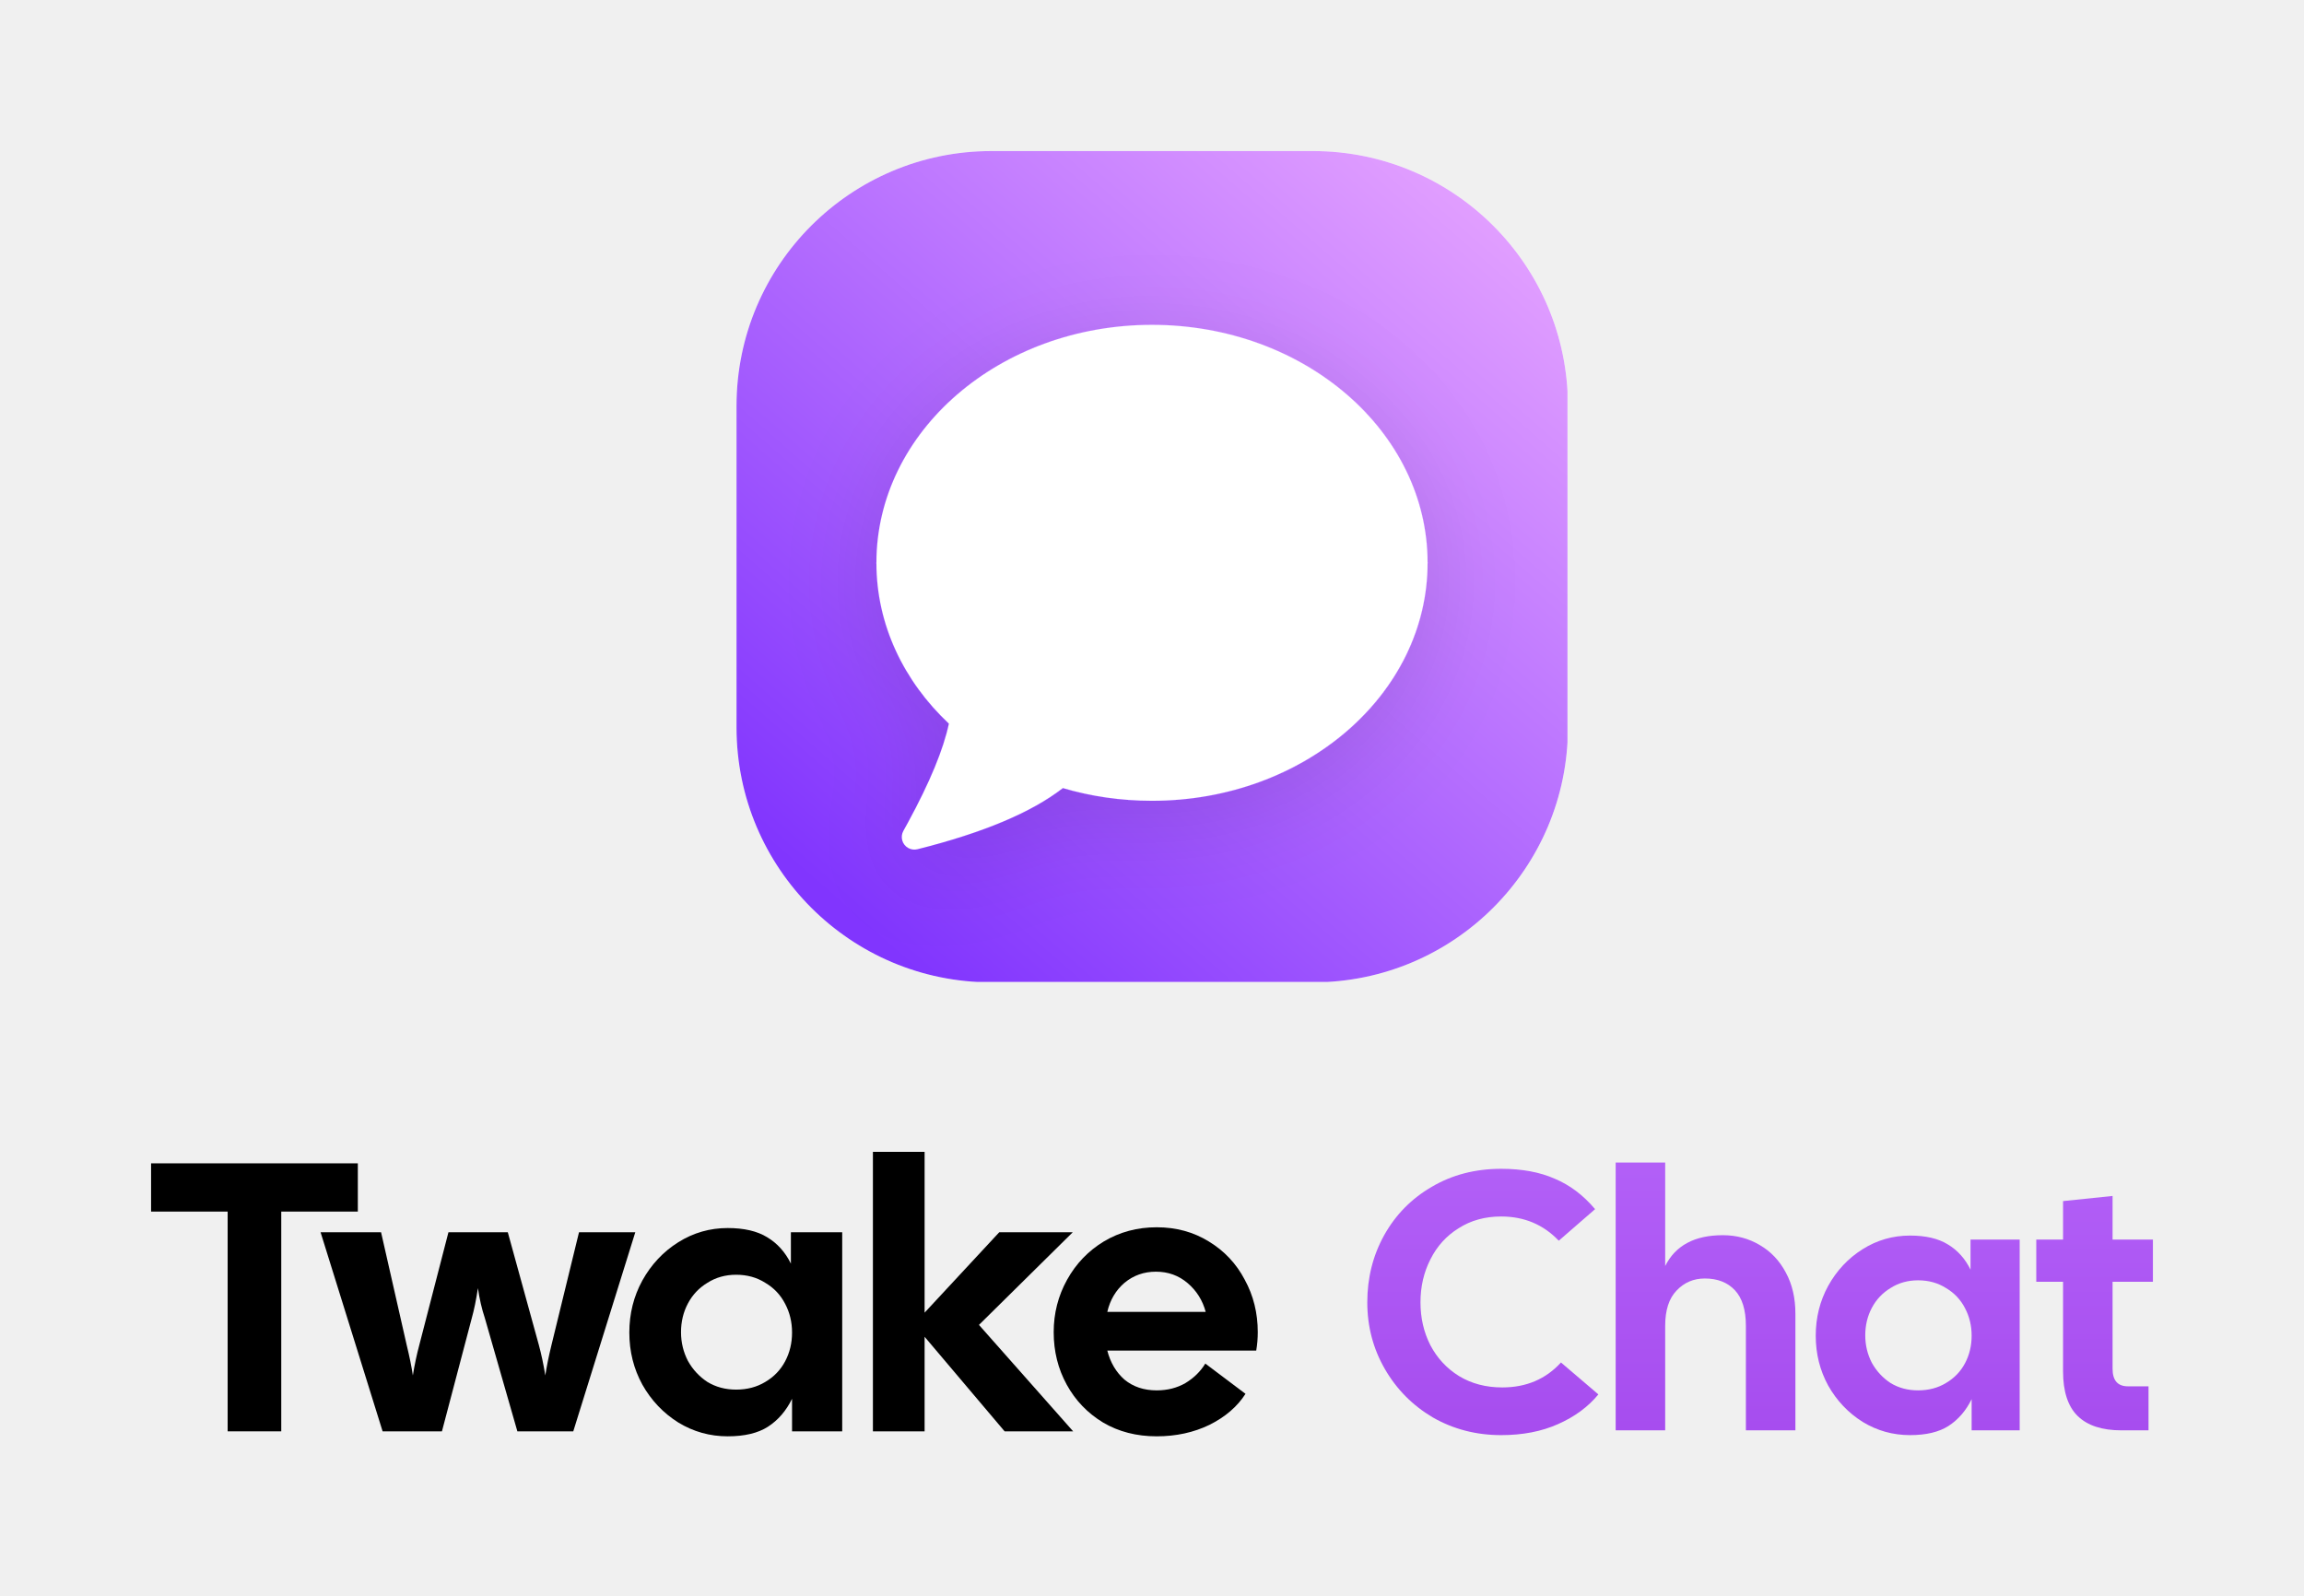
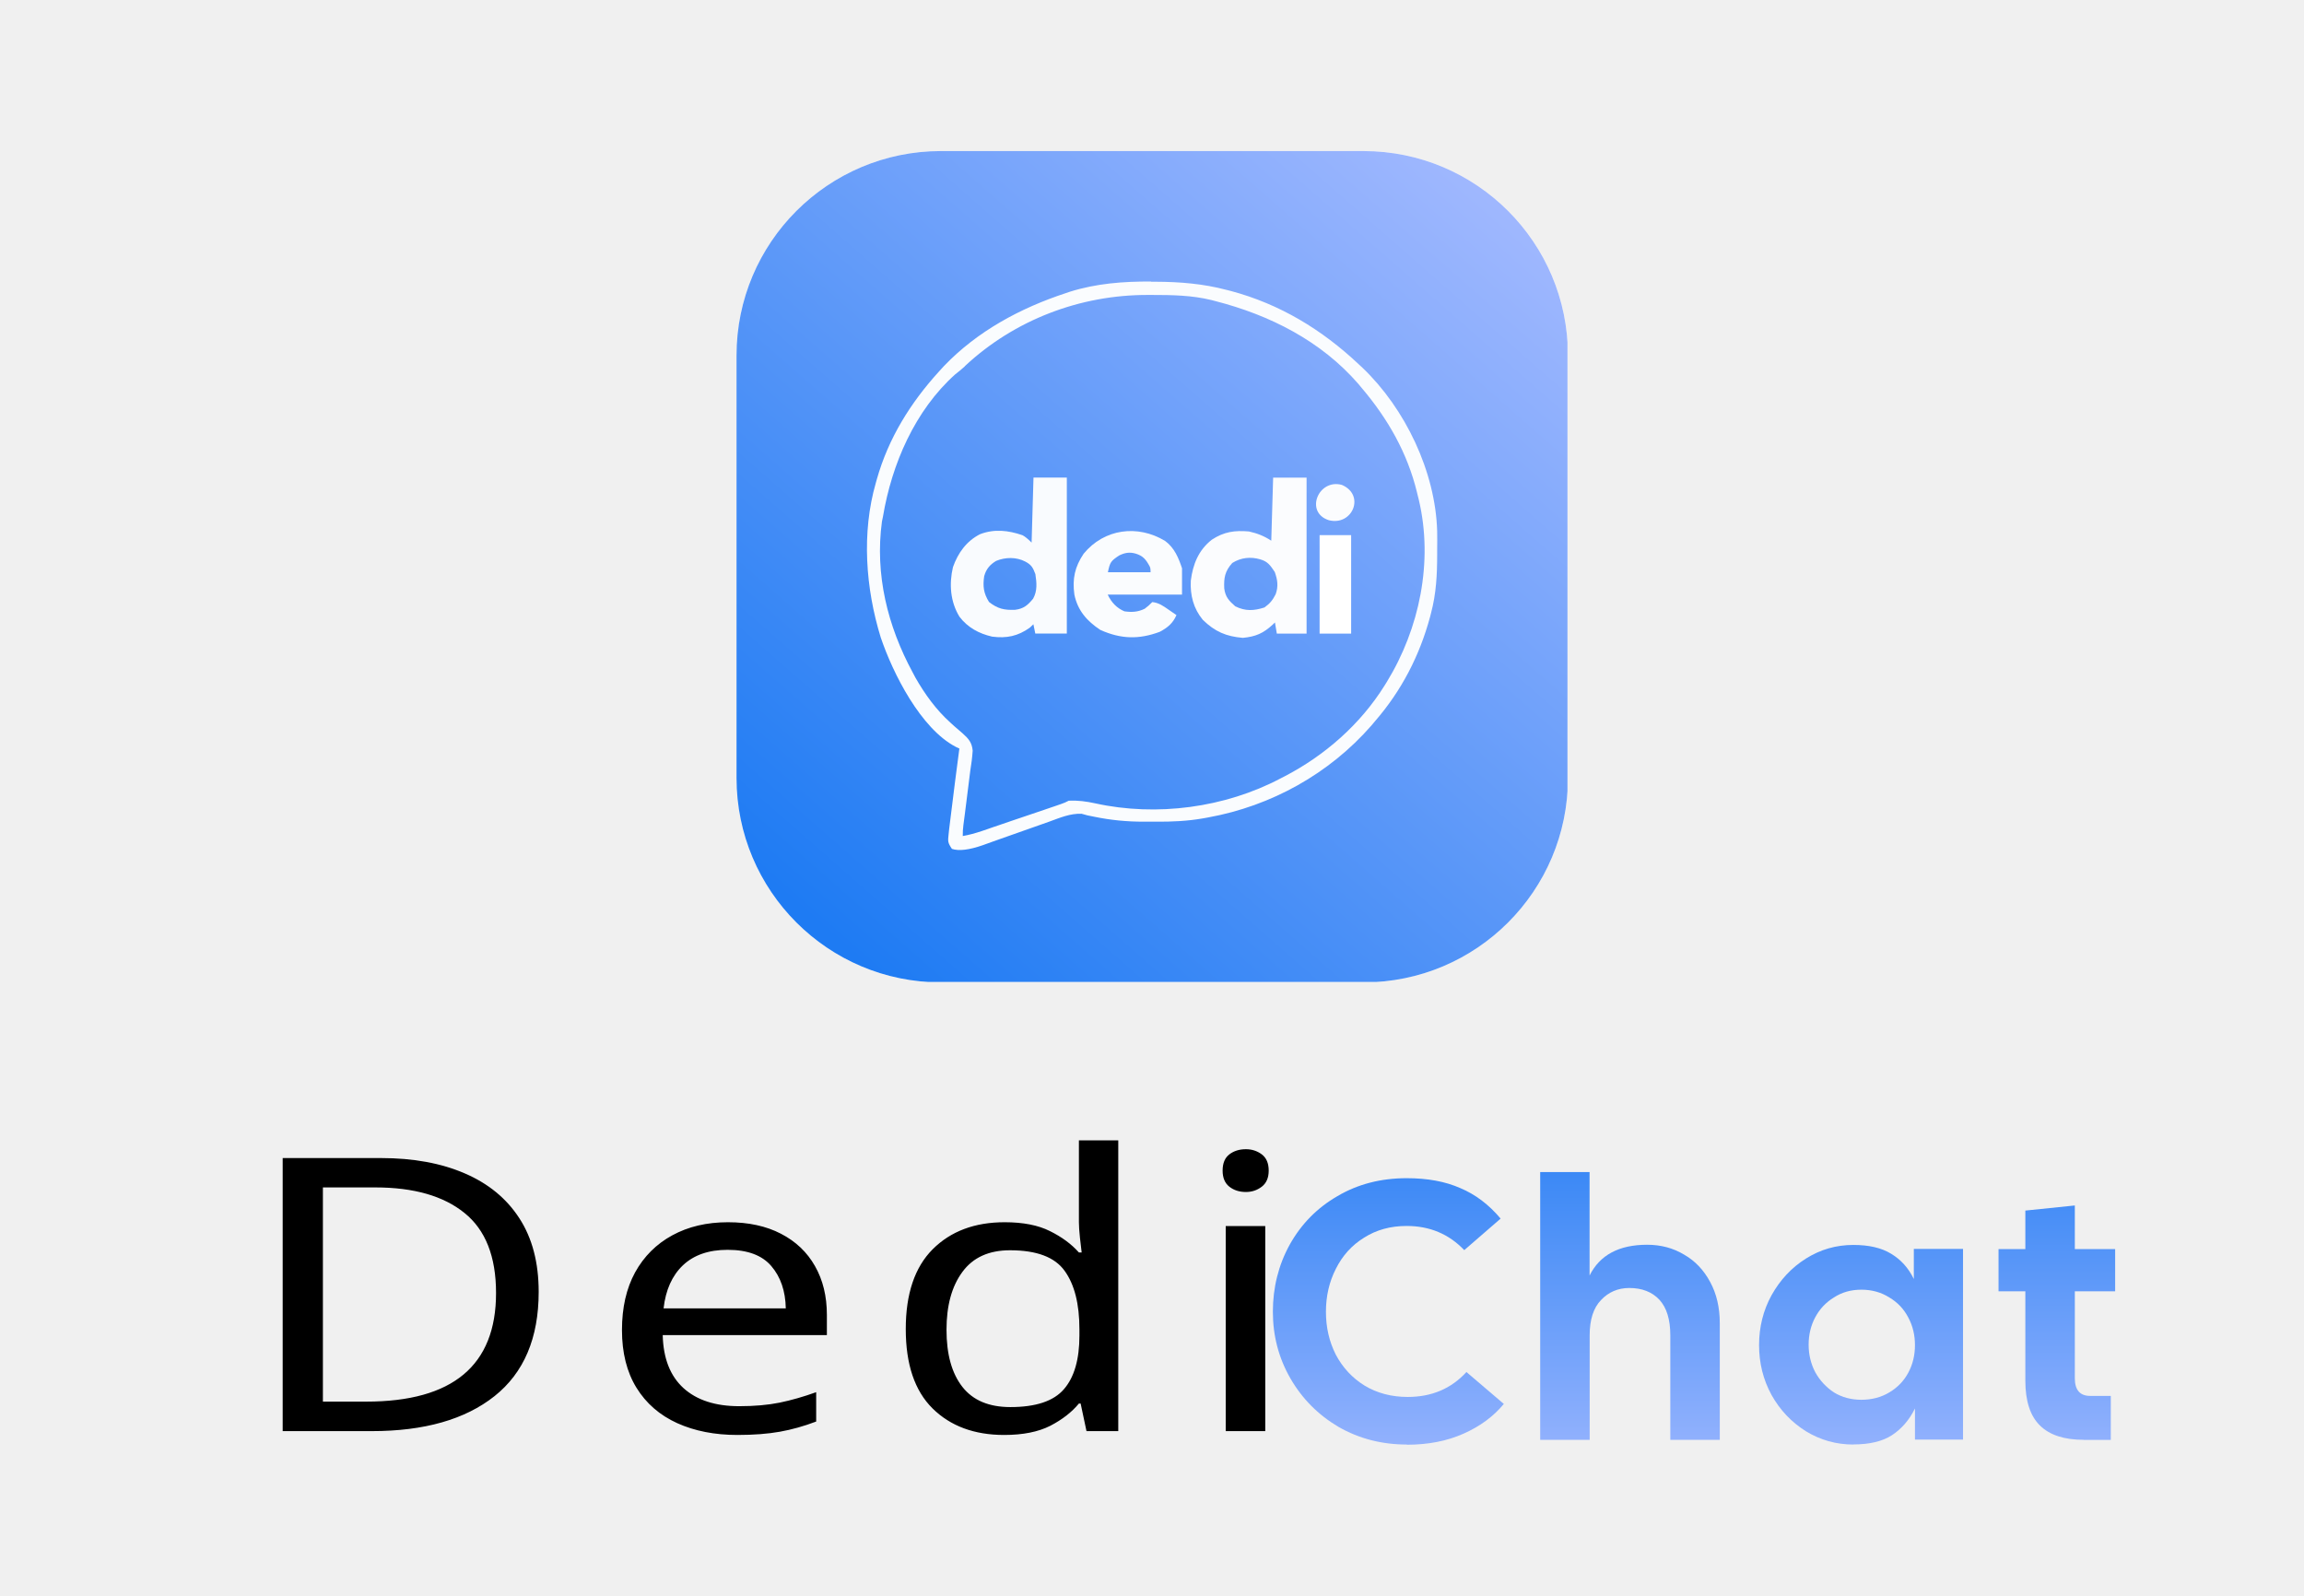
- <svg xmlns="http://www.w3.org/2000/svg" width="244" height="169" viewBox="0 0 244 169" fill="none">
-   <g clip-path="url(#clip0_58804_428)">
-     <rect x="78" y="16" width="88.047" height="88.047" rx="27" fill="white" />
-     <rect x="78" y="16" width="88.047" height="88.047" rx="27" fill="url(#paint0_linear_58804_428)" />
-     <g filter="url(#filter0_d_58804_428)">
-       <path d="M122 34.408C138.118 34.408 151.184 45.693 151.184 59.612C151.184 73.532 138.118 84.816 122 84.816C118.695 84.816 115.519 84.342 112.558 83.468C109.248 86.042 104.115 88.203 97.16 89.947C96.831 90.03 96.483 89.984 96.186 89.818C95.543 89.46 95.313 88.647 95.672 88.004L96.169 87.101C98.479 82.851 99.92 79.366 100.493 76.645C95.725 72.16 92.816 66.18 92.816 59.612C92.816 45.693 105.882 34.408 122 34.408Z" fill="white" />
+ <svg xmlns="http://www.w3.org/2000/svg" xmlns:xlink="http://www.w3.org/1999/xlink" id="Layer_1" version="1.1" viewBox="0 0 244 169">
+   <defs>
+     <style>
+       .st0 {
+         fill: url(#linear-gradient2);
+       }
+ 
+       .st1 {
+         fill: #fff;
+       }
+ 
+       .st2 {
+         fill: url(#linear-gradient1);
+       }
+ 
+       .st3 {
+         fill: #fafcfe;
+       }
+ 
+       .st4 {
+         fill: none;
+       }
+ 
+       .st5 {
+         fill: url(#linear-gradient4);
+       }
+ 
+       .st6 {
+         fill: url(#linear-gradient3);
+       }
+ 
+       .st7 {
+         font-family: FranklinGothic-Medium, 'Franklin Gothic Medium';
+         font-size: 40.52px;
+         font-weight: 500;
+         letter-spacing: .07em;
+       }
+ 
+       .st8 {
+         fill: #fbfcfe;
+       }
+ 
+       .st9 {
+         fill: url(#linear-gradient);
+       }
+ 
+       .st10 {
+         fill: #f9fbfe;
+       }
+ 
+       .st11 {
+         clip-path: url(#clippath);
+       }
+     </style>
+     <linearGradient id="linear-gradient" x1="147.04" y1="55.69" x2="147.04" y2="8.66" gradientTransform="translate(0 170) scale(1 -1)" gradientUnits="userSpaceOnUse">
+       <stop offset="0" stop-color="#1e7bf3" />
+       <stop offset=".99" stop-color="#a9bcff" />
+     </linearGradient>
+     <linearGradient id="linear-gradient1" x1="172.62" x2="172.62" xlink:href="#linear-gradient" />
+     <linearGradient id="linear-gradient2" x1="197.09" x2="197.09" xlink:href="#linear-gradient" />
+     <linearGradient id="linear-gradient3" x1="217.82" x2="217.82" xlink:href="#linear-gradient" />
+     <clipPath id="clippath">
+       <rect class="st4" x="78" y="16" width="88" height="88" />
+     </clipPath>
+     <linearGradient id="linear-gradient4" x1="87.9" y1="70.98" x2="162.92" y2="156.71" xlink:href="#linear-gradient" />
+   </defs>
+   <path class="st9" d="M148.98,153c-2.64,0-5.05-.62-7.23-1.87-2.15-1.27-3.85-2.98-5.09-5.13-1.24-2.15-1.86-4.51-1.86-7.07s.6-4.96,1.79-7.11c1.22-2.18,2.9-3.89,5.05-5.13,2.15-1.27,4.6-1.9,7.34-1.9,2.2,0,4.09.35,5.67,1.05,1.6.67,3.03,1.75,4.27,3.23l-3.85,3.34c-1.63-1.71-3.67-2.56-6.1-2.56-1.71,0-3.21.41-4.51,1.24-1.3.8-2.29,1.9-2.99,3.3-.7,1.37-1.05,2.89-1.05,4.55s.35,3.17,1.05,4.55c.73,1.37,1.74,2.46,3.03,3.26,1.32.8,2.85,1.21,4.58,1.21,2.54,0,4.61-.88,6.22-2.64l3.96,3.38c-1.09,1.32-2.51,2.37-4.27,3.15-1.74.78-3.74,1.17-6.02,1.17Z" />
+   <path class="st2" d="M163.1,124.14h5.24v10.96c1.09-2.18,3.12-3.26,6.1-3.26,1.45,0,2.76.35,3.92,1.05,1.17.67,2.09,1.65,2.76,2.91.67,1.24,1.01,2.69,1.01,4.35v12.35h-5.24v-11.07c0-1.68-.39-2.94-1.16-3.77-.78-.83-1.84-1.24-3.19-1.24-1.19,0-2.19.43-2.99,1.28-.8.83-1.2,2.07-1.2,3.73v11.07h-5.24v-28.36Z" />
+   <path class="st0" d="M196.27,153c-1.81,0-3.48-.47-5.01-1.4-1.53-.96-2.75-2.24-3.65-3.85-.88-1.61-1.32-3.37-1.32-5.28s.44-3.68,1.32-5.28c.91-1.63,2.12-2.93,3.65-3.89,1.53-.96,3.2-1.44,5.01-1.44,1.66,0,2.99.31,4,.93,1.04.62,1.84,1.51,2.41,2.68v-3.19h5.21v20.2h-5.09v-3.3c-.6,1.22-1.41,2.16-2.45,2.84-1.01.65-2.37.97-4.08.97ZM191.54,142.43c0,1.04.23,2.01.7,2.91.49.88,1.15,1.59,1.98,2.14.85.52,1.83.78,2.91.78s2.1-.26,2.95-.78c.88-.52,1.55-1.22,2.02-2.1.47-.88.7-1.85.7-2.91s-.23-2.03-.7-2.91c-.47-.91-1.14-1.62-2.02-2.14-.85-.54-1.84-.82-2.95-.82s-2.06.27-2.91.82c-.85.52-1.51,1.22-1.98,2.1s-.7,1.85-.7,2.91Z" />
+   <path class="st6" d="M220.66,152.5c-2.05,0-3.59-.5-4.62-1.51-1.03-1.01-1.55-2.59-1.55-4.74v-9.48h-2.84v-4.47h2.84v-4.08l5.24-.54v4.62h4.27v4.47h-4.27v9.21c0,1.24.54,1.87,1.63,1.87h2.18v4.66h-2.88Z" />
+   <g class="st11">
+     <g>
+       <rect class="st1" x="78" y="16" width="88.05" height="88.05" rx="21.65" ry="21.65" />
+       <rect class="st5" x="78" y="16" width="88.05" height="88.05" rx="21.65" ry="21.65" />
+       <path class="st3" d="M121.9,29.84q.24,0,.48,0c2.58.01,5.04.21,7.54.87.14.04.28.07.43.11,5.18,1.38,9.66,4.1,13.54,7.76q.2.18.4.37c4.54,4.34,7.73,11.02,7.91,17.31.01.68.01,1.36,0,2.04q0,.21,0,.43c0,2.12-.1,4.15-.65,6.21-.03.13-.07.26-.1.39-1.1,4.09-3.02,7.81-5.8,11.02-.14.16-.27.32-.41.49-4.46,5.11-10.61,8.53-17.29,9.74-.18.03-.36.07-.55.1-1.66.29-3.28.36-4.96.35-.44,0-.88,0-1.32,0-1.78,0-3.47-.16-5.22-.52-.25-.05-.49-.1-.74-.15-.2-.06-.41-.11-.62-.17-1.21-.04-2.25.41-3.38.82-.25.09-.51.18-.76.27-.81.28-1.61.57-2.41.85-.93.33-1.86.66-2.8.99-.37.13-.74.26-1.11.4q-2.18.76-3.27.39c-.45-.67-.43-.79-.35-1.56.02-.21.04-.42.07-.64.19-1.58.39-3.16.59-4.74.05-.36.09-.72.14-1.08.11-.87.23-1.74.34-2.61-.12-.06-.24-.12-.37-.17-3.73-1.94-6.67-7.79-7.96-11.6-1.6-5.2-2.04-11.08-.52-16.36.04-.13.07-.26.11-.39,1.23-4.35,3.56-8.09,6.58-11.41.17-.18.33-.37.51-.56,3.55-3.71,8.1-6.16,12.94-7.75.14-.05.27-.09.41-.14,2.8-.88,5.69-1.1,8.61-1.08ZM102.19,38.79q-.41.38-1.02.85c-4.28,3.83-6.73,9.52-7.66,15.07-.04.18-.07.35-.11.53-.76,5.61.6,11.08,3.26,15.99.1.18.19.36.29.55,1,1.75,2.19,3.4,3.69,4.75.14.13.29.26.44.4.29.26.58.51.87.75.63.57.98.96,1.06,1.83-.05.73-.14,1.44-.26,2.16-.03.27-.07.53-.1.8-.1.83-.2,1.65-.31,2.48-.06.42-.11.85-.16,1.27-.05.38-.1.76-.15,1.14q-.08.6-.07,1.19c.69-.12,1.33-.3,1.99-.52.2-.07.39-.13.59-.2.21-.07.42-.14.63-.22.22-.07.43-.15.65-.22.46-.16.91-.31,1.37-.47.7-.24,1.4-.48,2.1-.71.44-.15.88-.3,1.33-.45.21-.07.42-.14.64-.22.19-.07.39-.13.59-.2.17-.06.34-.12.52-.18q.42-.14.81-.35c.99-.05,1.85.07,2.82.28,6.49,1.43,13.74.46,19.61-2.64.13-.07.25-.13.39-.2,4.29-2.22,8.06-5.52,10.63-9.64.08-.12.15-.25.23-.37,3.48-5.67,4.94-12.76,3.4-19.29-.03-.13-.06-.26-.1-.4-.03-.13-.06-.27-.1-.41-1.01-4.15-3.06-7.75-5.81-11-.13-.15-.26-.31-.39-.47-3.95-4.56-9.38-7.3-15.15-8.78-.14-.04-.28-.07-.42-.11-2.08-.51-4.19-.54-6.32-.54-.13,0-.27,0-.4,0-7.18-.02-14.15,2.64-19.4,7.55Z" />
+       <path class="st1" d="M139.75,56.68h3.34v10.43h-3.34v-10.43Z" />
+       <path class="st8" d="M134.83,50.58c-.07,2.27-.13,4.48-.2,6.69-.75-.5-1.48-.78-2.36-.98-1.52-.13-2.65.03-3.93.87-1.41,1.1-2.01,2.6-2.23,4.34-.08,1.54.28,2.95,1.27,4.15,1.28,1.25,2.47,1.76,4.24,1.91,1.36-.13,2.16-.48,3.15-1.39.09-.08.17-.16.25-.24.07.4.13.79.2,1.18h3.15v-16.52h-3.54ZM135.09,62.95c-.32.63-.6.97-1.18,1.39-1.12.36-2.02.41-3.09-.12-.67-.59-1.05-.99-1.17-1.9-.05-1.12.07-1.82.85-2.69.92-.58,1.94-.68,2.95-.39.81.23,1.08.64,1.55,1.34.3.84.4,1.52.09,2.38Z" />
+       <path class="st10" d="M109.45,50.58c-.07,2.34-.13,4.61-.2,6.89q-.59-.59-.96-.78c-1.5-.52-2.99-.69-4.5-.11-1.44.73-2.34,1.99-2.87,3.49-.42,1.79-.28,3.67.69,5.25.87,1.15,2.07,1.79,3.46,2.11,1.53.2,2.73-.05,3.99-.95.13-.12.26-.24.38-.36.07.33.13.66.2.98h3.34v-16.52h-3.54ZM109.41,63.41c-.57.69-1,1.07-1.92,1.18-1.16.04-1.83-.11-2.75-.83-.58-.93-.67-1.68-.51-2.74.21-.75.6-1.21,1.26-1.61.99-.41,2.14-.42,3.07.06.66.34.83.64,1.09,1.34.14.92.22,1.77-.24,2.6Z" />
+       <path class="st8" d="M142.11,51.36c2.5,1.07,1.13,4.37-1.38,3.74-2.59-.83-1.11-4.43,1.38-3.74Z" />
+       <path class="st3" d="M125.19,60.22c-.38-1.14-.81-2.2-1.81-2.93-2.89-1.75-6.44-1.3-8.62,1.36-.94,1.4-1.21,2.66-.98,4.33.35,1.69,1.33,2.8,2.75,3.74,2.17.97,4.07,1.03,6.29.2.83-.44,1.39-.9,1.77-1.77-.12-.09-.24-.17-.36-.25-.16-.11-.32-.22-.48-.33-.56-.39-1.03-.73-1.72-.8q-.38.4-.81.71c-.73.35-1.36.38-2.14.27q-1.17-.49-1.77-1.77h7.87v-2.75ZM121.85,60.61h-4.52c.22-1.08.32-1.19,1.18-1.77.6-.3,1.13-.39,1.77-.2.78.24,1.08.62,1.48,1.36.09.17.09.41.09.61Z" />
    </g>
  </g>
-   <path d="M158.979 152.003C156.338 152.003 153.929 151.381 151.754 150.138C149.604 148.868 147.908 147.159 146.665 145.009C145.422 142.859 144.8 140.502 144.8 137.938C144.8 135.348 145.396 132.978 146.587 130.828C147.804 128.652 149.488 126.943 151.637 125.7C153.787 124.431 156.234 123.796 158.979 123.796C161.18 123.796 163.071 124.146 164.651 124.845C166.256 125.518 167.681 126.593 168.924 128.07L165.078 131.411C163.446 129.701 161.413 128.847 158.979 128.847C157.27 128.847 155.768 129.261 154.473 130.09C153.178 130.893 152.181 131.994 151.482 133.392C150.782 134.765 150.433 136.28 150.433 137.938C150.433 139.596 150.782 141.111 151.482 142.484C152.207 143.857 153.217 144.944 154.512 145.747C155.833 146.55 157.36 146.952 159.096 146.952C161.634 146.952 163.705 146.071 165.311 144.31L169.273 147.69C168.186 149.011 166.761 150.06 165 150.837C163.265 151.614 161.258 152.003 158.979 152.003Z" fill="url(#paint1_linear_58804_428)" />
-   <path d="M171.104 123.135H176.348V134.092C177.436 131.916 179.469 130.828 182.447 130.828C183.897 130.828 185.205 131.178 186.37 131.877C187.536 132.551 188.455 133.522 189.128 134.791C189.802 136.034 190.138 137.485 190.138 139.143V151.497H184.894V140.425C184.894 138.741 184.506 137.485 183.729 136.656C182.952 135.827 181.89 135.413 180.543 135.413C179.352 135.413 178.355 135.84 177.552 136.695C176.749 137.524 176.348 138.767 176.348 140.425V151.497H171.104V123.135Z" fill="url(#paint2_linear_58804_428)" />
-   <path d="M202.275 152.003C200.462 152.003 198.792 151.536 197.264 150.604C195.736 149.646 194.519 148.363 193.612 146.758C192.732 145.152 192.292 143.39 192.292 141.474C192.292 139.557 192.732 137.796 193.612 136.19C194.519 134.558 195.736 133.263 197.264 132.305C198.792 131.346 200.462 130.867 202.275 130.867C203.933 130.867 205.266 131.178 206.276 131.8C207.312 132.421 208.115 133.315 208.685 134.48V131.294H213.89V151.497H208.802V148.195C208.206 149.412 207.39 150.358 206.354 151.031C205.344 151.679 203.985 152.003 202.275 152.003ZM197.536 141.435C197.536 142.471 197.769 143.442 198.235 144.349C198.727 145.229 199.388 145.942 200.216 146.486C201.071 147.004 202.042 147.263 203.13 147.263C204.244 147.263 205.228 147.004 206.082 146.486C206.963 145.968 207.636 145.268 208.102 144.388C208.568 143.507 208.802 142.536 208.802 141.474C208.802 140.412 208.568 139.44 208.102 138.56C207.636 137.653 206.963 136.941 206.082 136.423C205.228 135.879 204.244 135.607 203.13 135.607C202.042 135.607 201.071 135.879 200.216 136.423C199.362 136.941 198.701 137.64 198.235 138.521C197.769 139.402 197.536 140.373 197.536 141.435Z" fill="url(#paint3_linear_58804_428)" />
-   <path d="M224.659 151.497C222.613 151.497 221.072 150.992 220.036 149.982C219.001 148.972 218.483 147.392 218.483 145.242V135.762H215.647V131.294H218.483V127.215L223.727 126.671V131.294H228V135.762H223.727V144.97C223.727 146.214 224.271 146.835 225.358 146.835H227.534V151.497H224.659Z" fill="url(#paint4_linear_58804_428)" />
-   <path d="M24.109 128.326H16V123.217H37.895V128.326H29.786V151.603H24.109V128.326Z" fill="black" />
-   <path d="M33.95 130.516H40.356L43.073 142.479C43.37 143.695 43.587 144.763 43.722 145.682C43.911 144.52 44.141 143.438 44.411 142.438L47.492 130.516H53.777L57.061 142.438C57.332 143.438 57.561 144.52 57.751 145.682C57.886 144.763 58.102 143.695 58.399 142.479L61.319 130.516H67.279L60.711 151.603H54.791L51.344 139.599C51.02 138.626 50.777 137.572 50.614 136.436C50.425 137.68 50.209 138.734 49.966 139.599L46.803 151.603H40.519L33.95 130.516Z" fill="black" />
-   <path d="M77.068 152.13C75.176 152.13 73.433 151.643 71.838 150.67C70.243 149.67 68.973 148.332 68.027 146.656C67.108 144.979 66.648 143.141 66.648 141.14C66.648 139.14 67.108 137.302 68.027 135.625C68.973 133.922 70.243 132.571 71.838 131.57C73.433 130.57 75.176 130.07 77.068 130.07C78.798 130.07 80.19 130.394 81.245 131.043C82.326 131.692 83.164 132.625 83.758 133.841V130.516H89.192V151.603H83.88V148.156C83.258 149.427 82.407 150.413 81.326 151.116C80.272 151.792 78.852 152.13 77.068 152.13ZM72.122 141.1C72.122 142.181 72.365 143.195 72.852 144.141C73.365 145.06 74.054 145.804 74.919 146.372C75.811 146.912 76.825 147.183 77.96 147.183C79.123 147.183 80.15 146.912 81.042 146.372C81.961 145.831 82.664 145.101 83.15 144.182C83.637 143.263 83.88 142.249 83.88 141.14C83.88 140.032 83.637 139.018 83.15 138.099C82.664 137.153 81.961 136.409 81.042 135.869C80.15 135.301 79.123 135.017 77.96 135.017C76.825 135.017 75.811 135.301 74.919 135.869C74.027 136.409 73.338 137.139 72.852 138.059C72.365 138.978 72.122 139.991 72.122 141.1Z" fill="black" />
-   <path d="M97.918 141.587V151.603H92.444V122H97.918V139.032L105.824 130.516H113.609L103.675 140.329L113.65 151.603H106.392L97.918 141.587Z" fill="black" />
-   <path d="M122.496 152.13C120.361 152.13 118.469 151.643 116.82 150.67C115.171 149.67 113.887 148.332 112.968 146.656C112.049 144.979 111.589 143.127 111.589 141.1C111.589 139.099 112.062 137.247 113.009 135.544C113.955 133.841 115.252 132.489 116.901 131.489C118.577 130.489 120.442 129.989 122.496 129.989C124.551 129.989 126.389 130.489 128.011 131.489C129.66 132.489 130.93 133.841 131.822 135.544C132.741 137.22 133.201 139.072 133.201 141.1C133.201 141.776 133.146 142.425 133.038 143.046H117.266C117.59 144.317 118.198 145.344 119.09 146.128C120.01 146.885 121.145 147.264 122.496 147.264C123.632 147.264 124.645 147.007 125.537 146.493C126.429 145.953 127.132 145.263 127.646 144.425L131.903 147.629C131.038 148.98 129.768 150.075 128.092 150.913C126.416 151.724 124.551 152.13 122.496 152.13ZM127.686 138.951C127.362 137.734 126.727 136.72 125.781 135.909C124.835 135.098 123.713 134.693 122.415 134.693C121.145 134.693 120.037 135.085 119.09 135.869C118.171 136.653 117.563 137.68 117.266 138.951H127.686Z" fill="black" />
-   <defs>
-     <filter id="filter0_d_58804_428" x="82.816" y="26.408" width="78.367" height="75.579" filterUnits="userSpaceOnUse" color-interpolation-filters="sRGB">
-       <feFlood flood-opacity="0" result="BackgroundImageFix" />
-       <feColorMatrix in="SourceAlpha" type="matrix" values="0 0 0 0 0 0 0 0 0 0 0 0 0 0 0 0 0 0 127 0" result="hardAlpha" />
-       <feOffset dy="2" />
-       <feGaussianBlur stdDeviation="5" />
-       <feComposite in2="hardAlpha" operator="out" />
-       <feColorMatrix type="matrix" values="0 0 0 0 0 0 0 0 0 0 0 0 0 0 0 0 0 0 0.1 0" />
-       <feBlend mode="normal" in2="BackgroundImageFix" result="effect1_dropShadow_58804_428" />
-       <feBlend mode="normal" in="SourceGraphic" in2="effect1_dropShadow_58804_428" result="shape" />
-     </filter>
-     <linearGradient id="paint0_linear_58804_428" x1="89.898" y1="96.816" x2="160.612" y2="16" gradientUnits="userSpaceOnUse">
-       <stop stop-color="#8135FE" />
-       <stop offset="1" stop-color="#E8A6FF" />
-     </linearGradient>
-     <linearGradient id="paint1_linear_58804_428" x1="186.486" y1="113.307" x2="186.486" y2="160.336" gradientUnits="userSpaceOnUse">
-       <stop stop-color="#B666FA" />
-       <stop offset="1" stop-color="#A347EC" />
-     </linearGradient>
-     <linearGradient id="paint2_linear_58804_428" x1="186.486" y1="113.307" x2="186.486" y2="160.336" gradientUnits="userSpaceOnUse">
-       <stop stop-color="#B666FA" />
-       <stop offset="1" stop-color="#A347EC" />
-     </linearGradient>
-     <linearGradient id="paint3_linear_58804_428" x1="186.486" y1="113.307" x2="186.486" y2="160.336" gradientUnits="userSpaceOnUse">
-       <stop stop-color="#B666FA" />
-       <stop offset="1" stop-color="#A347EC" />
-     </linearGradient>
-     <linearGradient id="paint4_linear_58804_428" x1="186.486" y1="113.307" x2="186.486" y2="160.336" gradientUnits="userSpaceOnUse">
-       <stop stop-color="#B666FA" />
-       <stop offset="1" stop-color="#A347EC" />
-     </linearGradient>
-     <clipPath id="clip0_58804_428">
-       <rect x="78" y="16" width="88" height="88" fill="white" />
-     </clipPath>
-   </defs>
+   <text class="st7" transform="translate(25.33 151.58) scale(1.17 1)">
+     <tspan x="0" y="0">Dedi</tspan>
+   </text>
</svg>
